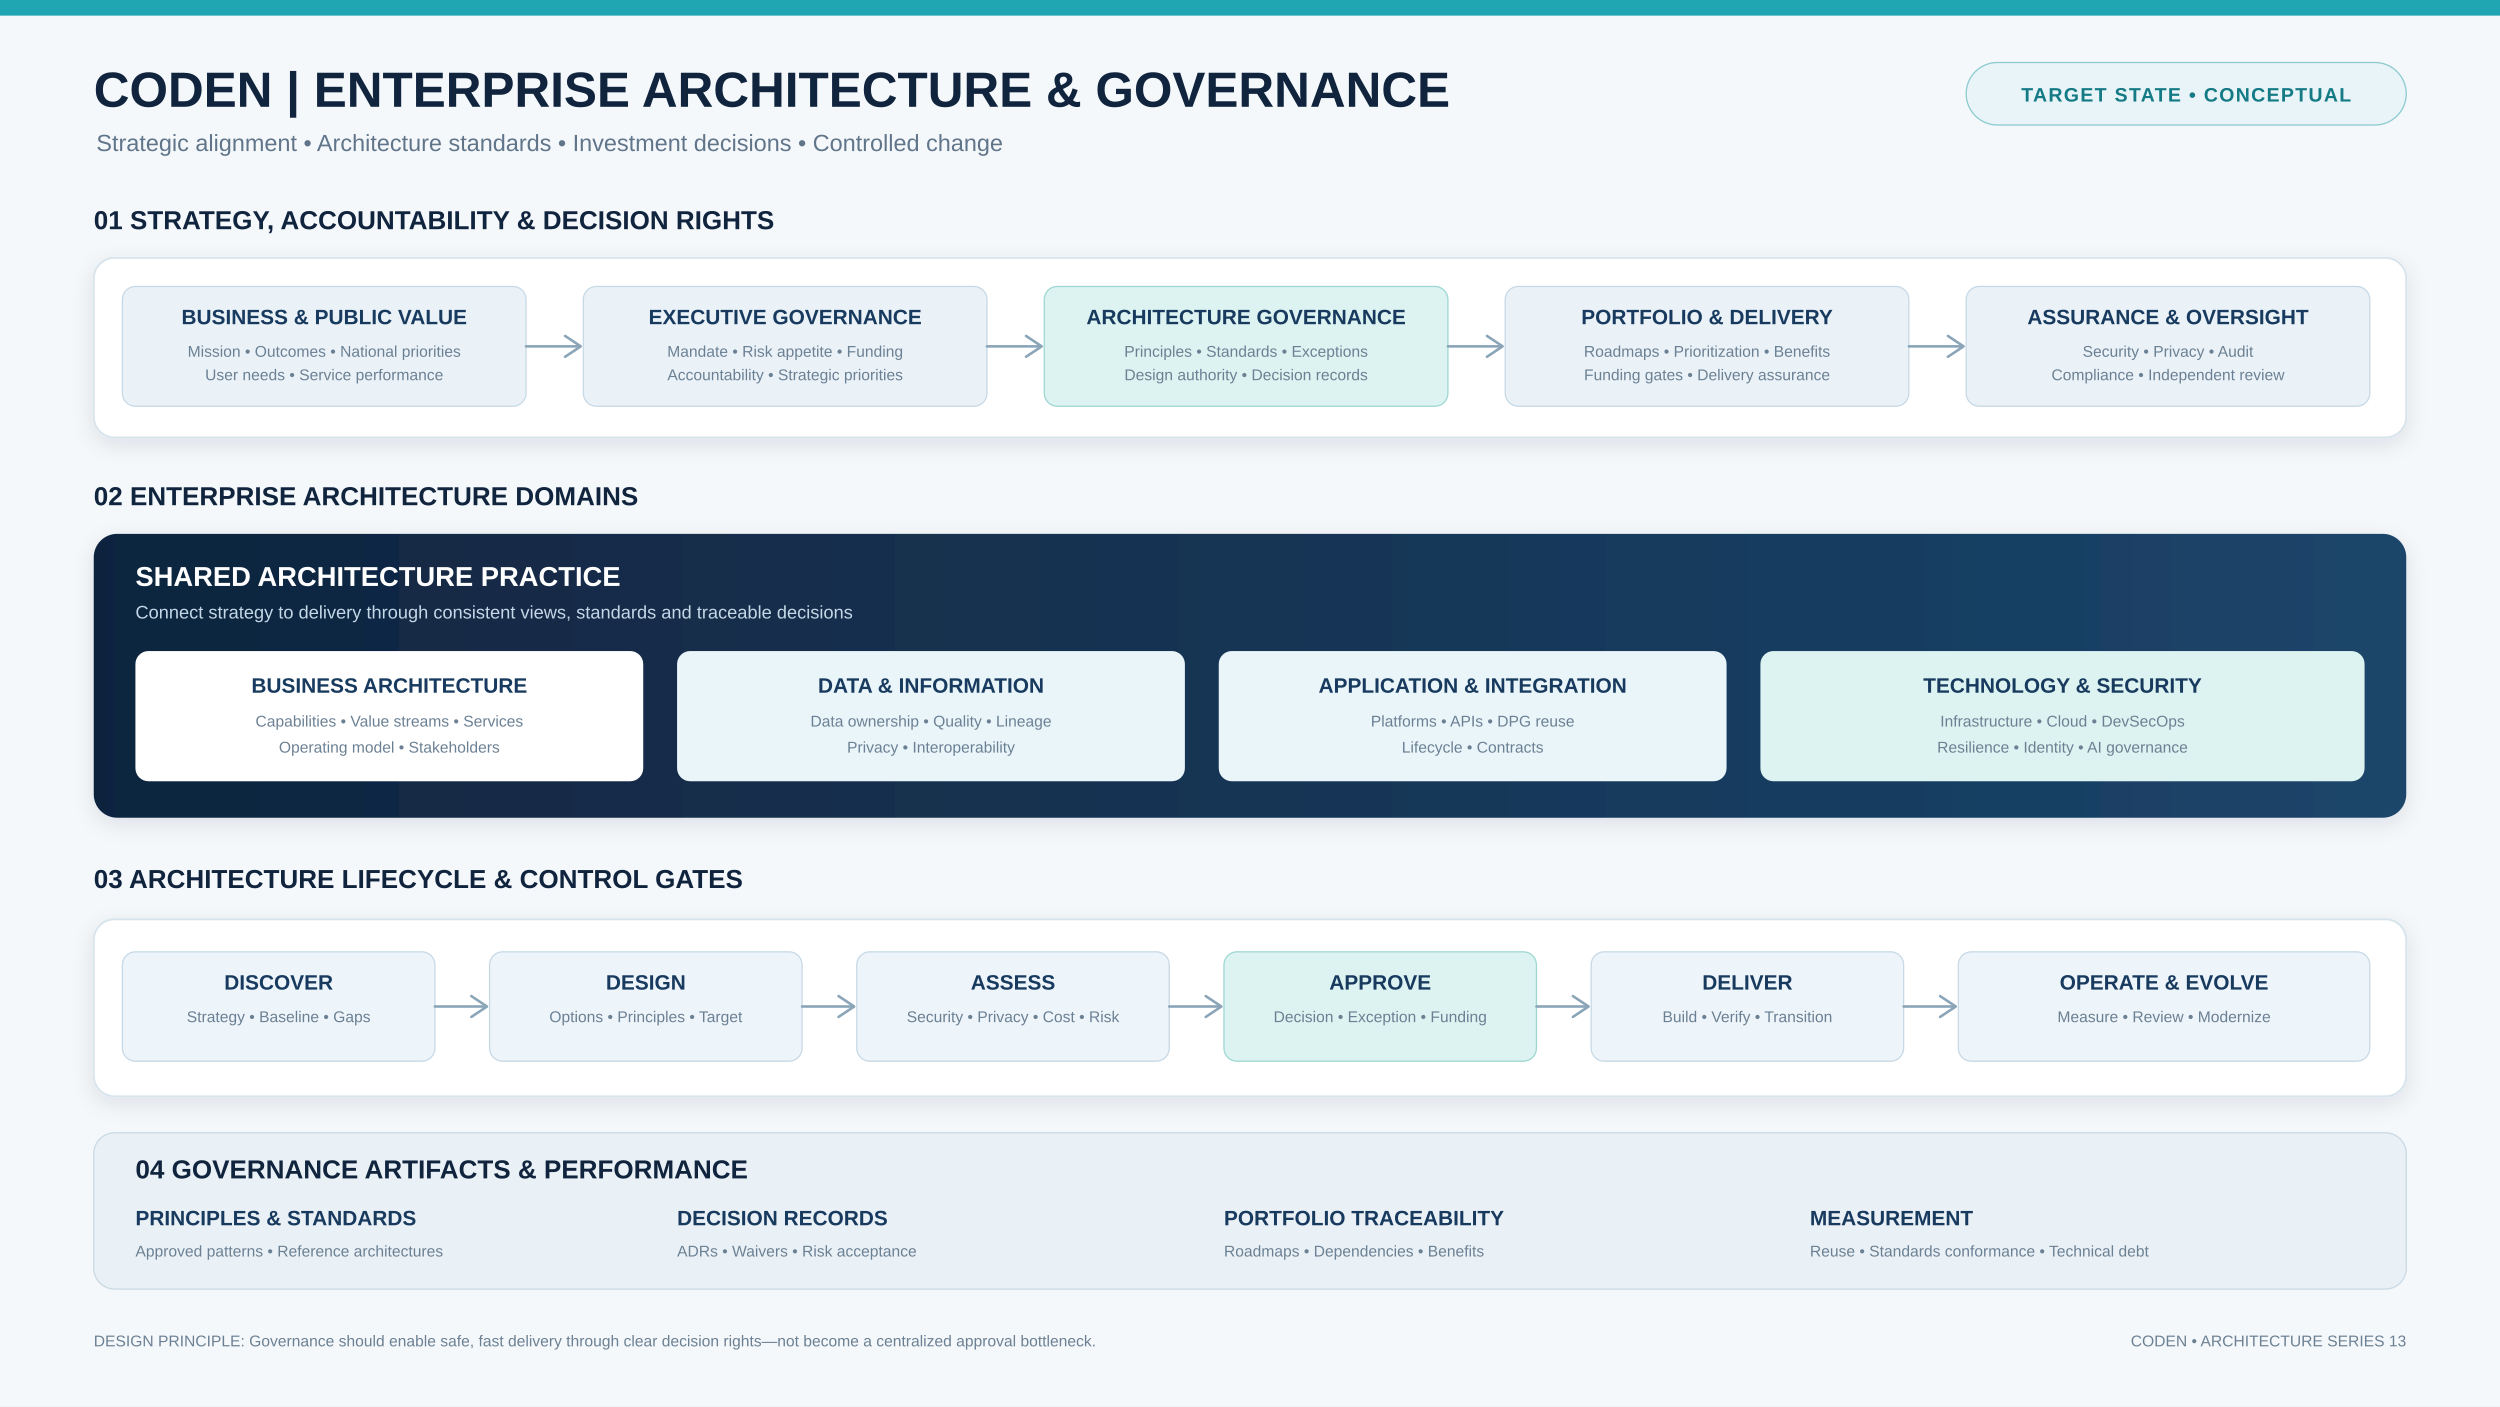
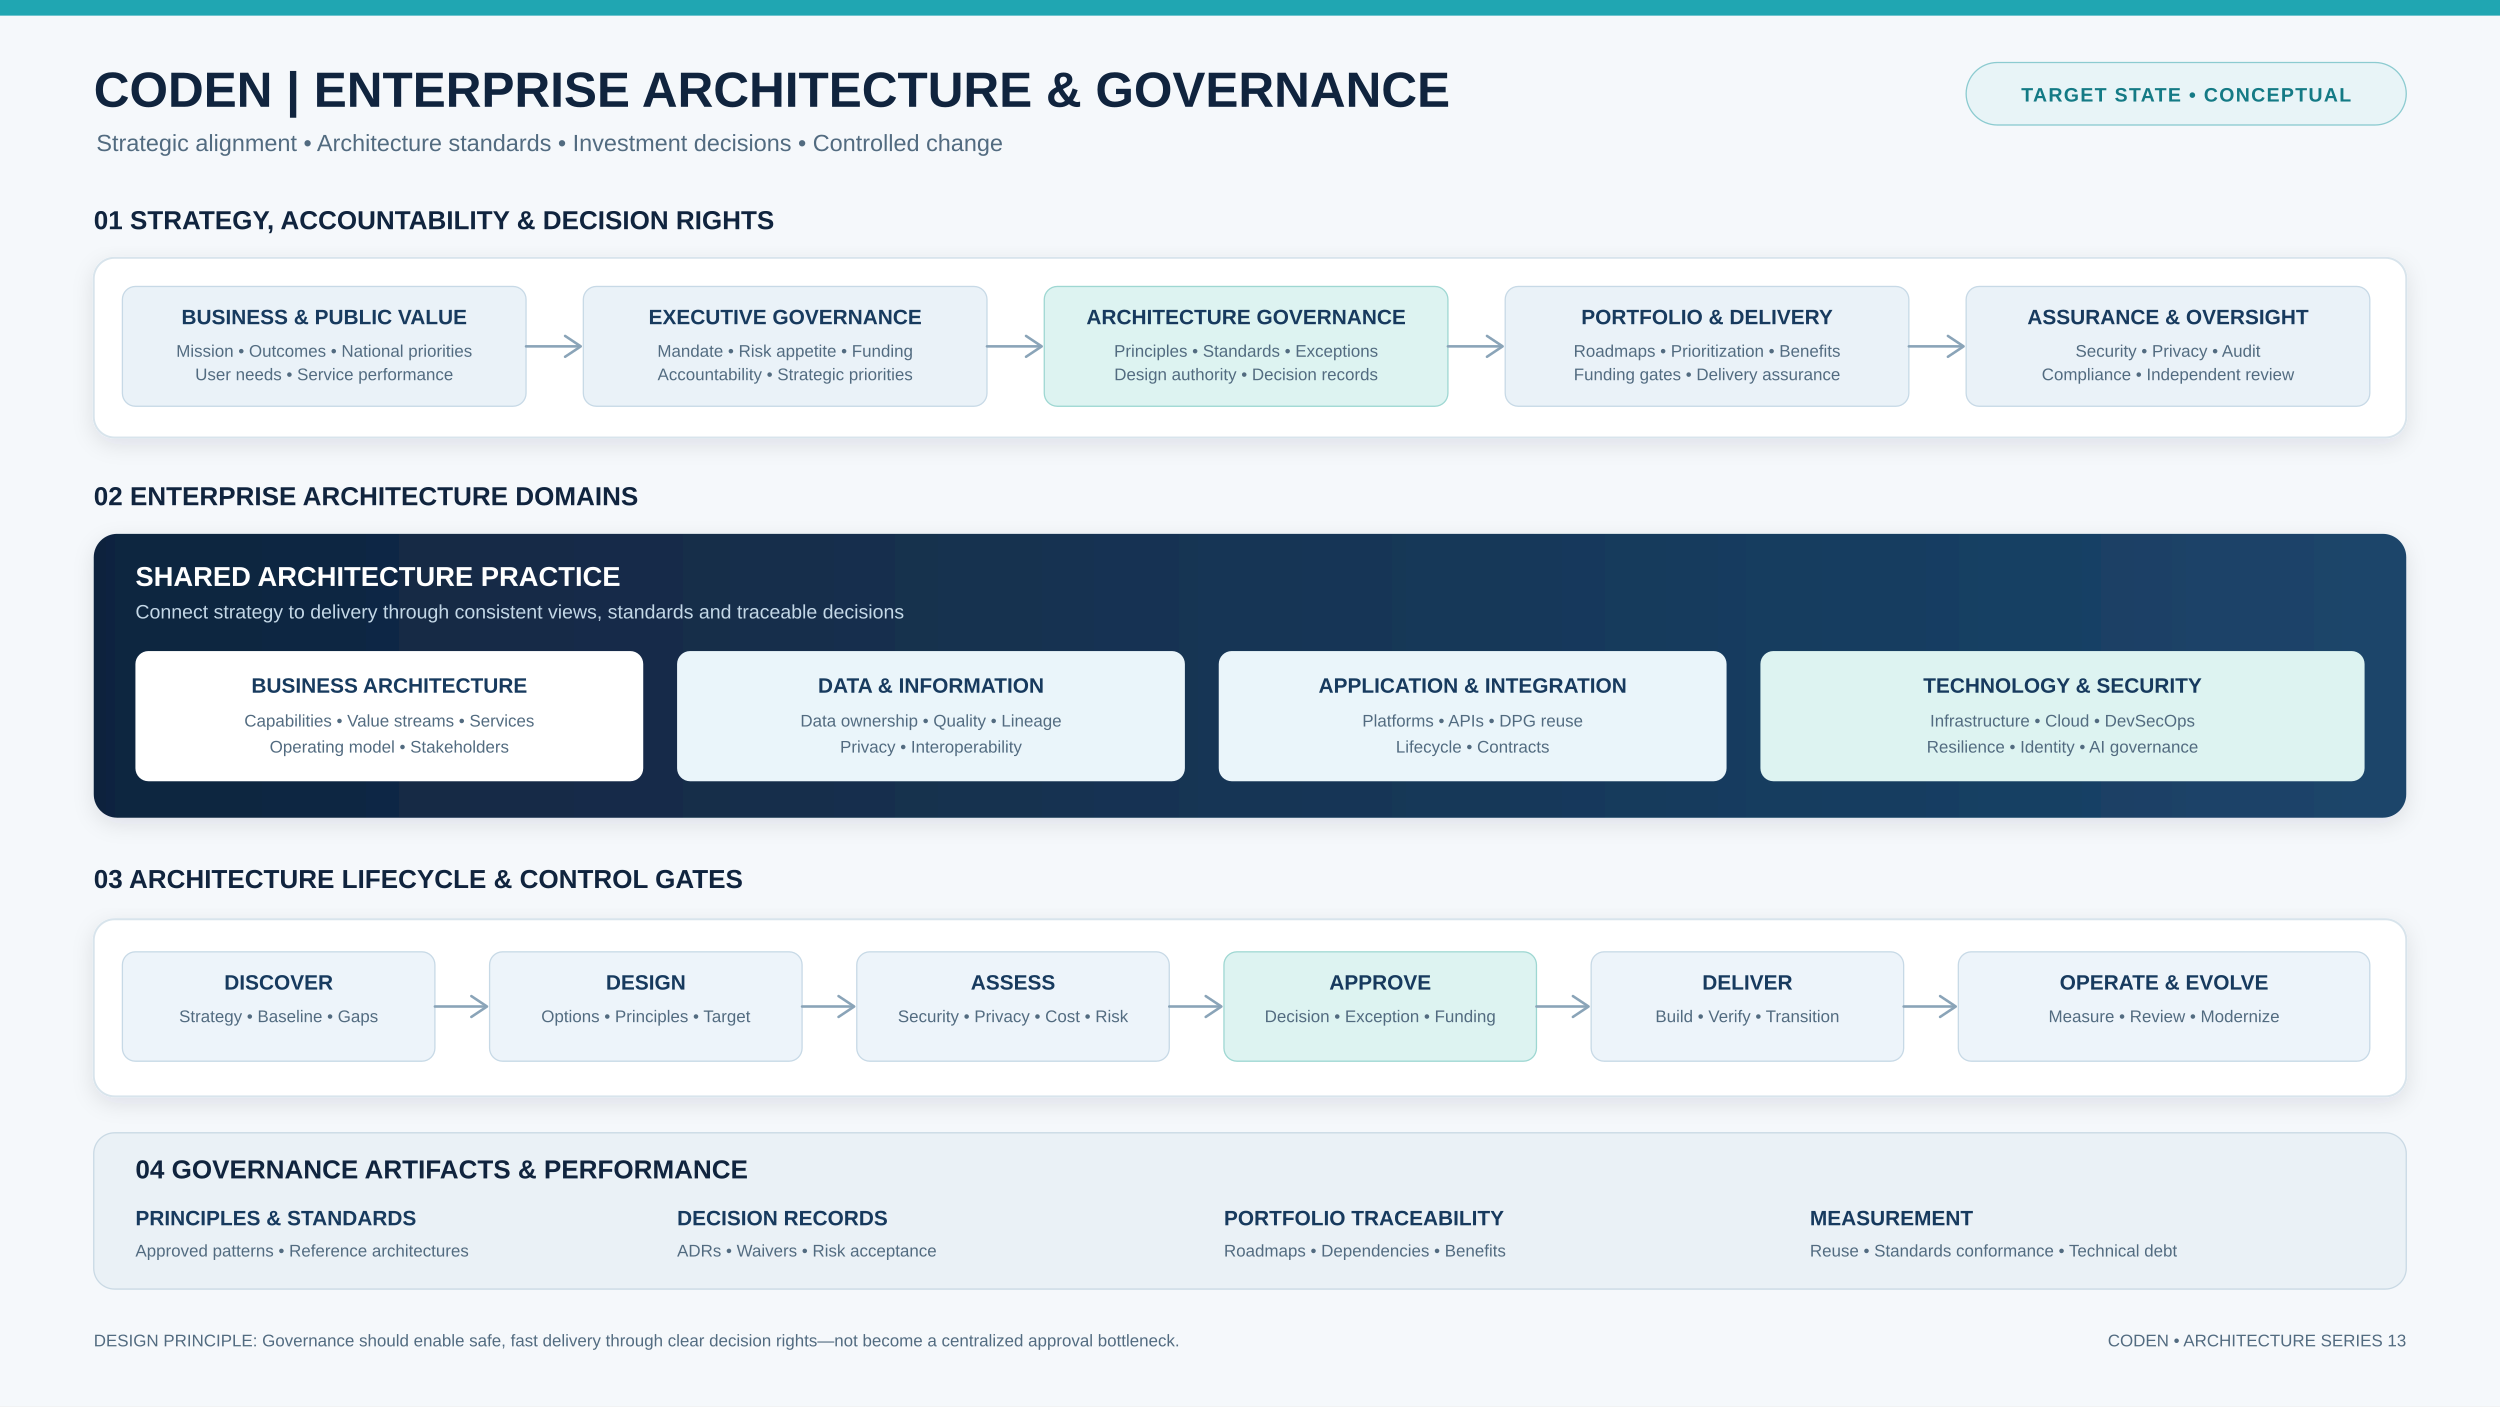
<svg xmlns="http://www.w3.org/2000/svg" width="1920" height="1080" viewBox="0 0 1920 1080">
  <defs>
    <linearGradient id="navy" x1="0" x2="1">
      <stop stop-color="#10243E" />
      <stop offset="1" stop-color="#1B456B" />
    </linearGradient>
    <filter id="shadow" x="-10%" y="-10%" width="120%" height="130%">
      <feDropShadow dx="0" dy="5" stdDeviation="8" flood-color="#10243E" flood-opacity=".10" />
    </filter>
    <style>
-  .h1{font:700 38px Arial,sans-serif;fill:#10243E}.sub{font:18px Arial,sans-serif;fill:#60758A}.section{font:700 20px Arial,sans-serif;fill:#10243E}.label{font:700 16px Arial,sans-serif;fill:#173A5E}.body{font:14px Arial,sans-serif;fill:#536B80}.small{font:12px Arial,sans-serif;fill:#6B8093}.card{fill:#fff;stroke:#D8E4EC;stroke-width:1.5}.line{stroke:#8AA4B8;stroke-width:2;fill:none;stroke-linecap:round;stroke-linejoin:round}
+  text{-webkit-font-smoothing:antialiased;text-rendering:geometricPrecision}
+ 
+  .h1{font:700 38px Arial,sans-serif;fill:#10243E}.sub{font:18px Arial,sans-serif;fill:#526B80}.section{font:700 20px Arial,sans-serif;fill:#10243E}.label{font:700 16px Arial,sans-serif;fill:#173A5E}.body{font:15px Arial,sans-serif;fill:#536B80}.small{font:13px Arial,sans-serif;fill:#526B80}.card{fill:#fff;stroke:#D8E4EC;stroke-width:1.5}.line{stroke:#8AA4B8;stroke-width:2;fill:none;stroke-linecap:round;stroke-linejoin:round}
 </style>
  </defs>
  <rect width="1920" height="1080" fill="#F5F8FB" />
  <rect width="1920" height="12" fill="#20A6B2" />
  <text x="72" y="82" class="h1">CODEN | ENTERPRISE ARCHITECTURE &amp; GOVERNANCE</text>
  <text x="74" y="116" class="sub">Strategic alignment • Architecture standards • Investment decisions • Controlled change</text>
  <rect x="1510" y="48" width="338" height="48" rx="24" fill="#E8F4F7" stroke="#8CCBD0" />
  <text x="1679" y="78" text-anchor="middle" style="font:700 15px Arial;fill:#147A85;letter-spacing:1px">TARGET STATE • CONCEPTUAL</text>
  <text x="72" y="176" class="section">01  STRATEGY, ACCOUNTABILITY &amp; DECISION RIGHTS</text>
  <g filter="url(#shadow)">
    <rect x="72" y="198" width="1776" height="138" rx="16" class="card" />
  </g>
  <g>
    <rect x="94" y="220" width="310" height="92" rx="10" fill="#EAF2F8" stroke="#C7D9E6" />
    <text x="249" y="249" text-anchor="middle" class="label">BUSINESS &amp; PUBLIC VALUE</text>
    <text x="249" y="274" text-anchor="middle" class="small">Mission • Outcomes • National priorities</text>
    <text x="249" y="292" text-anchor="middle" class="small">User needs • Service performance</text>
    <path d="M404 266 H444" class="line" />
    <path d="M434 258 L446 266 L434 274" class="line" />
    <rect x="448" y="220" width="310" height="92" rx="10" fill="#EAF2F8" stroke="#C7D9E6" />
    <text x="603" y="249" text-anchor="middle" class="label">EXECUTIVE GOVERNANCE</text>
    <text x="603" y="274" text-anchor="middle" class="small">Mandate • Risk appetite • Funding</text>
    <text x="603" y="292" text-anchor="middle" class="small">Accountability • Strategic priorities</text>
    <path d="M758 266 H798" class="line" />
    <path d="M788 258 L800 266 L788 274" class="line" />
    <rect x="802" y="220" width="310" height="92" rx="10" fill="#DDF3F1" stroke="#9ED7D2" />
    <text x="957" y="249" text-anchor="middle" class="label">ARCHITECTURE GOVERNANCE</text>
    <text x="957" y="274" text-anchor="middle" class="small">Principles • Standards • Exceptions</text>
    <text x="957" y="292" text-anchor="middle" class="small">Design authority • Decision records</text>
    <path d="M1112 266 H1152" class="line" />
    <path d="M1142 258 L1154 266 L1142 274" class="line" />
    <rect x="1156" y="220" width="310" height="92" rx="10" fill="#EAF2F8" stroke="#C7D9E6" />
    <text x="1311" y="249" text-anchor="middle" class="label">PORTFOLIO &amp; DELIVERY</text>
    <text x="1311" y="274" text-anchor="middle" class="small">Roadmaps • Prioritization • Benefits</text>
    <text x="1311" y="292" text-anchor="middle" class="small">Funding gates • Delivery assurance</text>
    <path d="M1466 266 H1506" class="line" />
    <path d="M1496 258 L1508 266 L1496 274" class="line" />
    <rect x="1510" y="220" width="310" height="92" rx="10" fill="#EAF2F8" stroke="#C7D9E6" />
    <text x="1665" y="249" text-anchor="middle" class="label">ASSURANCE &amp; OVERSIGHT</text>
    <text x="1665" y="274" text-anchor="middle" class="small">Security • Privacy • Audit</text>
    <text x="1665" y="292" text-anchor="middle" class="small">Compliance • Independent review</text>
  </g>
  <text x="72" y="388" class="section">02  ENTERPRISE ARCHITECTURE DOMAINS</text>
  <rect x="72" y="410" width="1776" height="218" rx="18" fill="url(#navy)" filter="url(#shadow)" />
  <text x="104" y="450" style="font:700 21px Arial;fill:#fff">SHARED ARCHITECTURE PRACTICE</text>
-   <text x="104" y="475" style="font:14px Arial;fill:#C4D8E7">Connect strategy to delivery through consistent views, standards and traceable decisions</text>
+   <text x="104" y="475" style="font:15px Arial;fill:#C4D8E7">Connect strategy to delivery through consistent views, standards and traceable decisions</text>
  <g>
    <rect x="104" y="500" width="390" height="100" rx="10" fill="#fff" />
    <text x="299" y="532" text-anchor="middle" class="label">BUSINESS ARCHITECTURE</text>
    <text x="299" y="558" text-anchor="middle" class="small">Capabilities • Value streams • Services</text>
    <text x="299" y="578" text-anchor="middle" class="small">Operating model • Stakeholders</text>
    <rect x="520" y="500" width="390" height="100" rx="10" fill="#EAF5FA" />
    <text x="715" y="532" text-anchor="middle" class="label">DATA &amp; INFORMATION</text>
    <text x="715" y="558" text-anchor="middle" class="small">Data ownership • Quality • Lineage</text>
    <text x="715" y="578" text-anchor="middle" class="small">Privacy • Interoperability</text>
    <rect x="936" y="500" width="390" height="100" rx="10" fill="#EAF5FA" />
    <text x="1131" y="532" text-anchor="middle" class="label">APPLICATION &amp; INTEGRATION</text>
    <text x="1131" y="558" text-anchor="middle" class="small">Platforms • APIs • DPG reuse</text>
    <text x="1131" y="578" text-anchor="middle" class="small">Lifecycle • Contracts</text>
    <rect x="1352" y="500" width="464" height="100" rx="10" fill="#DDF3F1" />
    <text x="1584" y="532" text-anchor="middle" class="label">TECHNOLOGY &amp; SECURITY</text>
    <text x="1584" y="558" text-anchor="middle" class="small">Infrastructure • Cloud • DevSecOps</text>
    <text x="1584" y="578" text-anchor="middle" class="small">Resilience • Identity • AI governance</text>
  </g>
  <text x="72" y="682" class="section">03  ARCHITECTURE LIFECYCLE &amp; CONTROL GATES</text>
  <g filter="url(#shadow)">
    <rect x="72" y="706" width="1776" height="136" rx="16" class="card" />
  </g>
  <g>
    <rect x="94" y="731" width="240" height="84" rx="10" fill="#EDF4FA" stroke="#C7D9E6" />
    <text x="214" y="760" text-anchor="middle" class="label">DISCOVER</text>
    <text x="214" y="785" text-anchor="middle" class="small">Strategy • Baseline • Gaps</text>
    <path d="M334 773 H372" class="line" />
    <path d="M362 765 L374 773 L362 781" class="line" />
    <rect x="376" y="731" width="240" height="84" rx="10" fill="#EDF4FA" stroke="#C7D9E6" />
    <text x="496" y="760" text-anchor="middle" class="label">DESIGN</text>
    <text x="496" y="785" text-anchor="middle" class="small">Options • Principles • Target</text>
    <path d="M616 773 H654" class="line" />
    <path d="M644 765 L656 773 L644 781" class="line" />
    <rect x="658" y="731" width="240" height="84" rx="10" fill="#EDF4FA" stroke="#C7D9E6" />
    <text x="778" y="760" text-anchor="middle" class="label">ASSESS</text>
    <text x="778" y="785" text-anchor="middle" class="small">Security • Privacy • Cost • Risk</text>
    <path d="M898 773 H936" class="line" />
    <path d="M926 765 L938 773 L926 781" class="line" />
    <rect x="940" y="731" width="240" height="84" rx="10" fill="#DDF3F1" stroke="#9ED7D2" />
    <text x="1060" y="760" text-anchor="middle" class="label">APPROVE</text>
    <text x="1060" y="785" text-anchor="middle" class="small">Decision • Exception • Funding</text>
    <path d="M1180 773 H1218" class="line" />
    <path d="M1208 765 L1220 773 L1208 781" class="line" />
    <rect x="1222" y="731" width="240" height="84" rx="10" fill="#EDF4FA" stroke="#C7D9E6" />
    <text x="1342" y="760" text-anchor="middle" class="label">DELIVER</text>
    <text x="1342" y="785" text-anchor="middle" class="small">Build • Verify • Transition</text>
    <path d="M1462 773 H1500" class="line" />
    <path d="M1490 765 L1502 773 L1490 781" class="line" />
    <rect x="1504" y="731" width="316" height="84" rx="10" fill="#EDF4FA" stroke="#C7D9E6" />
    <text x="1662" y="760" text-anchor="middle" class="label">OPERATE &amp; EVOLVE</text>
    <text x="1662" y="785" text-anchor="middle" class="small">Measure • Review • Modernize</text>
  </g>
  <rect x="72" y="870" width="1776" height="120" rx="16" fill="#EAF1F6" stroke="#C9D9E4" />
  <text x="104" y="905" class="section">04  GOVERNANCE ARTIFACTS &amp; PERFORMANCE</text>
  <g>
    <text x="104" y="941" class="label">PRINCIPLES &amp; STANDARDS</text>
    <text x="104" y="965" class="small">Approved patterns • Reference architectures</text>
    <text x="520" y="941" class="label">DECISION RECORDS</text>
    <text x="520" y="965" class="small">ADRs • Waivers • Risk acceptance</text>
    <text x="940" y="941" class="label">PORTFOLIO TRACEABILITY</text>
    <text x="940" y="965" class="small">Roadmaps • Dependencies • Benefits</text>
    <text x="1390" y="941" class="label">MEASUREMENT</text>
    <text x="1390" y="965" class="small">Reuse • Standards conformance • Technical debt</text>
  </g>
  <text x="72" y="1034" class="small">DESIGN PRINCIPLE: Governance should enable safe, fast delivery through clear decision rights—not become a centralized approval bottleneck.</text>
  <text x="1848" y="1034" text-anchor="end" class="small">CODEN • ARCHITECTURE SERIES 13</text>
</svg>
